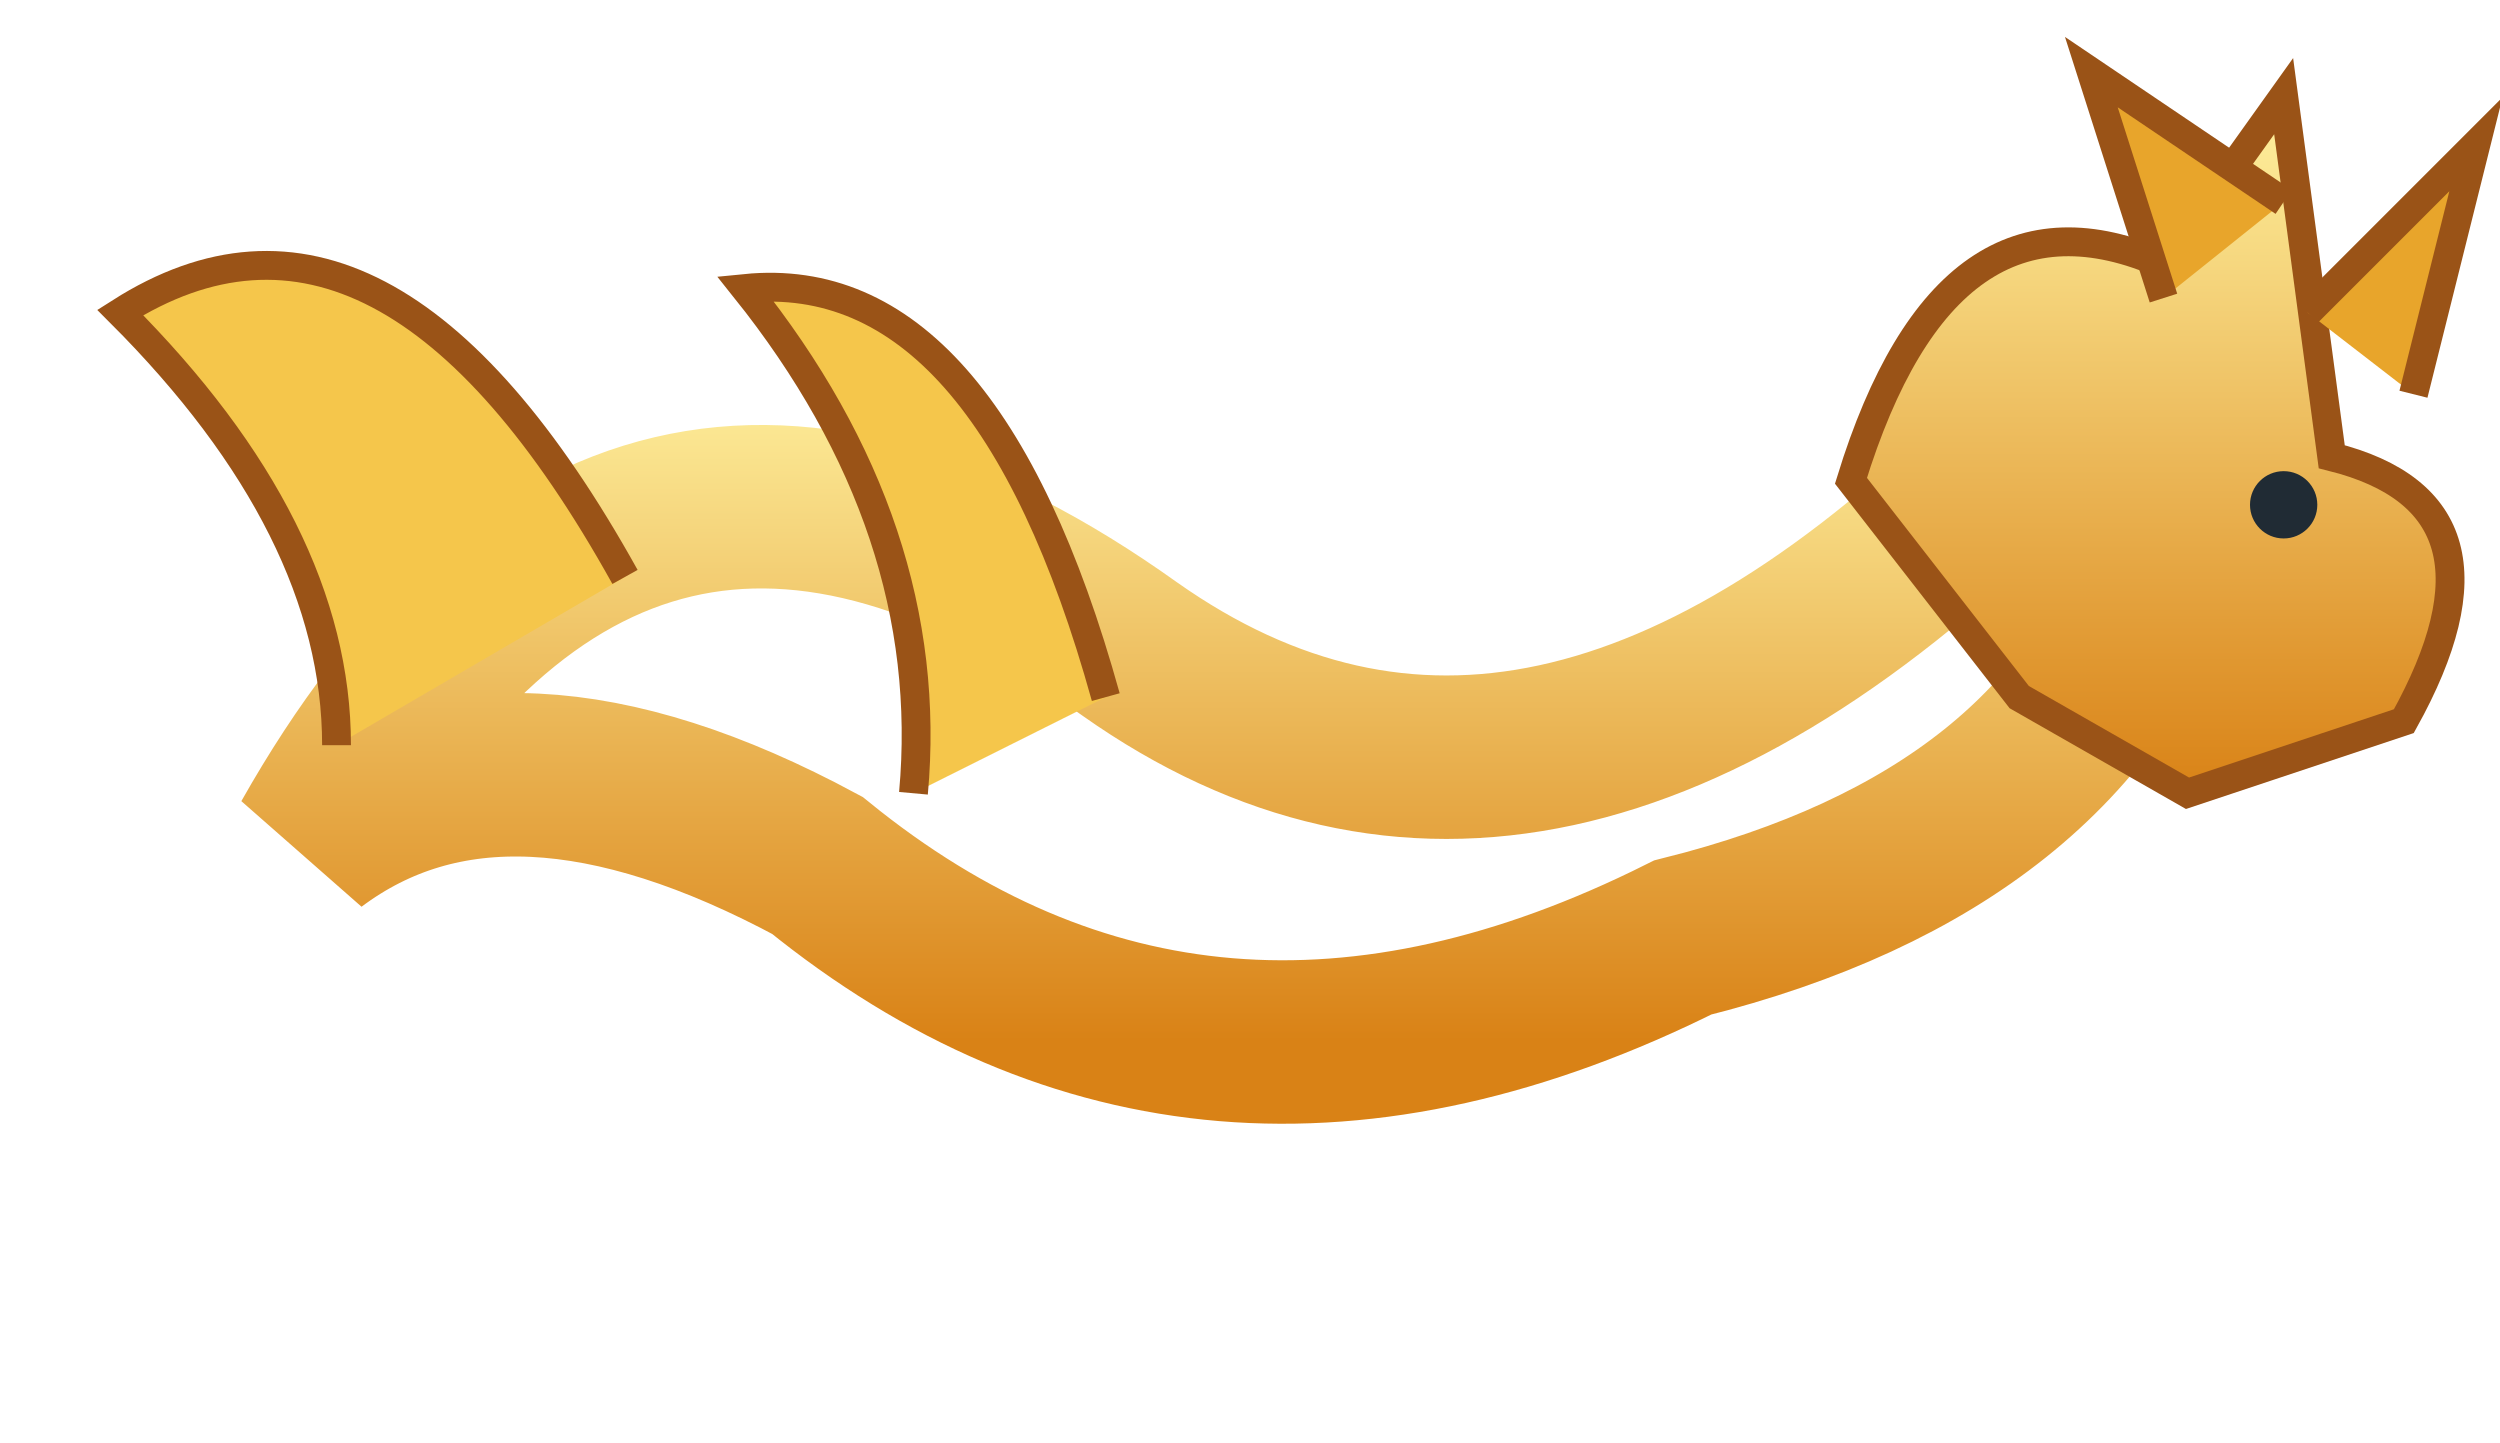
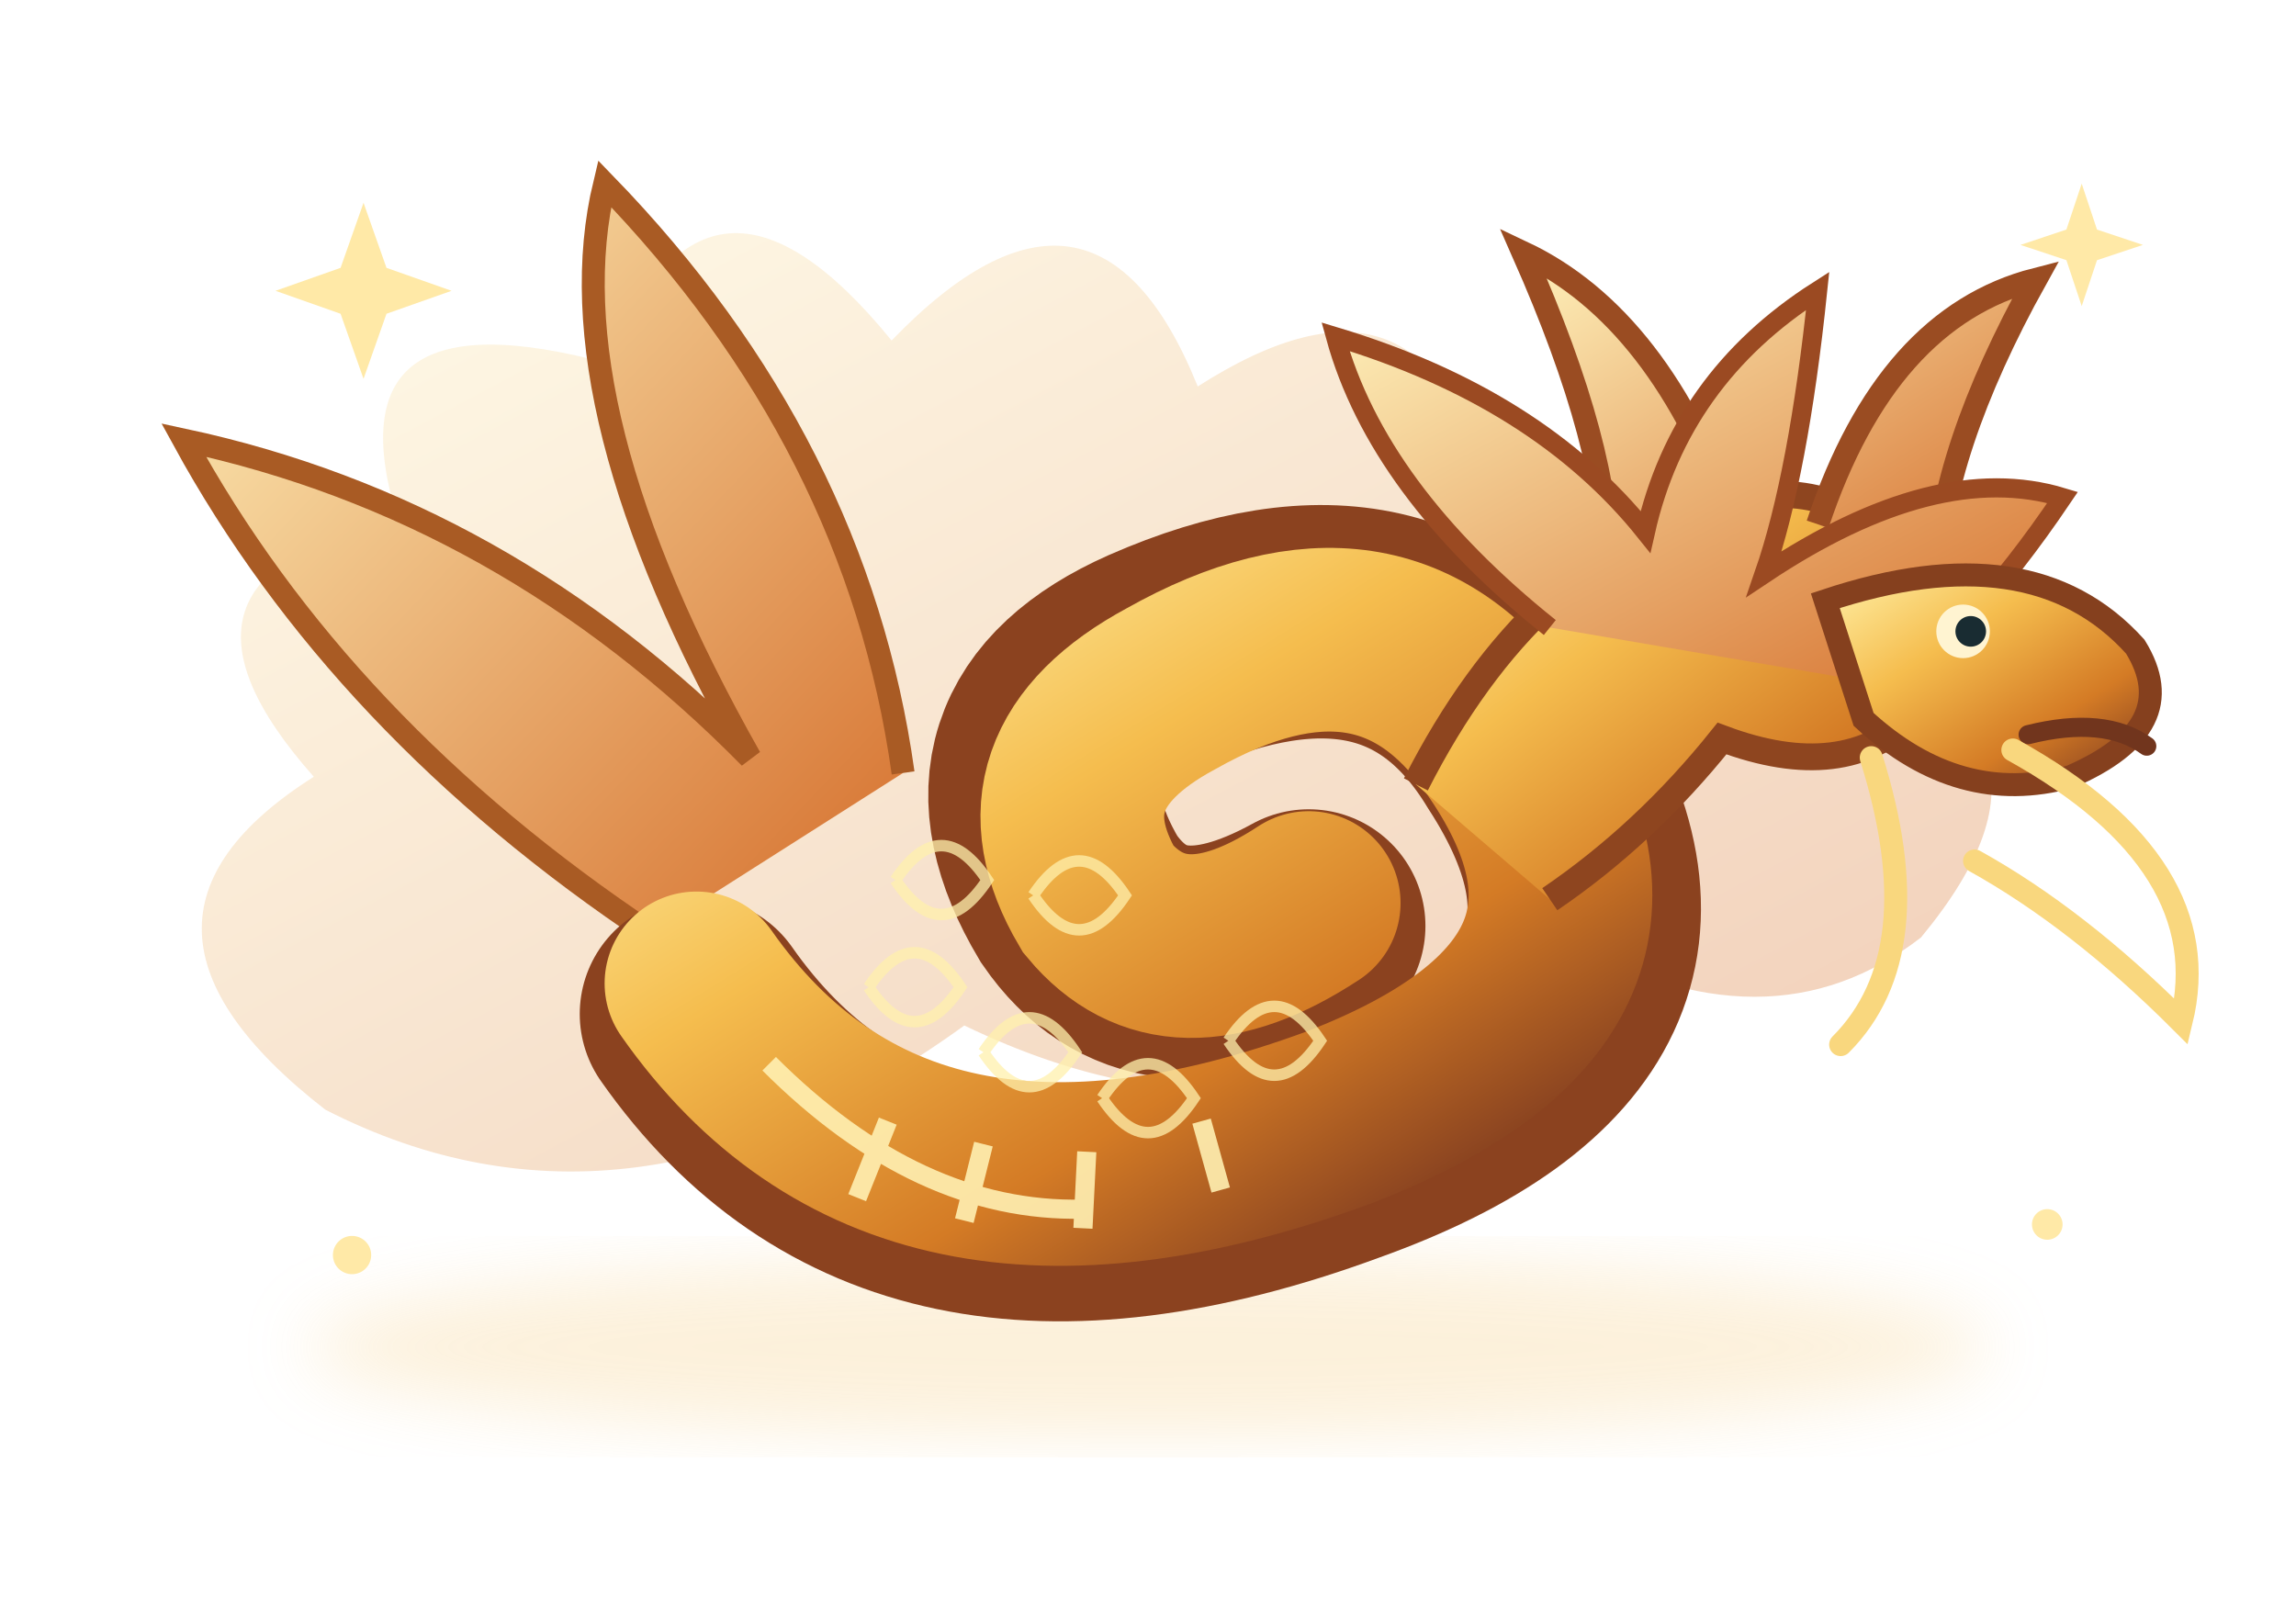
- <svg xmlns="http://www.w3.org/2000/svg" viewBox="0 0 520 300">
+ <svg xmlns="http://www.w3.org/2000/svg" viewBox="0 0 600 420" role="img" aria-labelledby="t">
  <defs>
-     <linearGradient id="d" x2="0" y2="1">
-       <stop stop-color="#fff2a0" />
-       <stop offset="1" stop-color="#d98216" />
+     <linearGradient id="g" x1="0" y1="0" x2="1" y2="1">
+       <stop stop-color="#fff1a8" />
+       <stop offset=".35" stop-color="#f5bd4e" />
+       <stop offset=".7" stop-color="#d47b25" />
+       <stop offset="1" stop-color="#77351f" />
    </linearGradient>
+     <linearGradient id="f" x1="0" y1="0" x2="1" y2="1">
+       <stop stop-color="#fff3bd" />
+       <stop offset="1" stop-color="#d56e2b" />
+     </linearGradient>
+     <filter id="glow">
+       <feGaussianBlur stdDeviation="9" />
+     </filter>
  </defs>
-   <path d="M65 175 Q130 60 235 135 Q320 195 420 95 Q470 45 450 115 Q430 175 350 195 Q250 245 170 180 Q105 145 65 175Z" fill="none" stroke="url(#d)" stroke-width="34" stroke-linecap="round" />
-   <path d="M385 100 Q405 35 450 55 L475 20 L485 95 Q525 105 500 150 L455 165 L420 145Z" fill="url(#d)" stroke="#9a5317" stroke-width="6" />
-   <path d="M450 62 L435 15 L475 42 M480 65 L515 30 L502 82" fill="#e8a52b" stroke="#9a5317" stroke-width="6" />
-   <circle cx="475" cy="105" r="7" fill="#202b34" />
-   <path d="M130 120 Q80 30 25 65 Q70 110 70 155 M230 145 Q205 55 155 60 Q195 110 190 165" fill="#f5c64b" stroke="#9a5317" stroke-width="6" />
+   <ellipse cx="300" cy="352" rx="220" ry="24" fill="#f2b84d" opacity=".2" filter="url(#glow)" />
+   <path d="M85 290Q22 241 82 203Q35 150 104 136Q85 75 159 95Q185 30 233 89Q286 34 313 101Q374 62 388 130Q462 102 473 169Q550 187 502 245Q462 276 408 245Q341 311 252 268Q165 331 85 290Z" fill="url(#f)" opacity=".34" />
+   <path d="M170 244Q89 190 48 115Q132 133 196 198Q144 106 158 48Q224 116 236 202" fill="url(#f)" stroke="#a95b24" stroke-width="6" />
+   <path d="M182 265Q236 342 350 300Q445 266 399 195Q368 144 302 173Q257 193 282 235Q302 264 342 242" fill="none" stroke="#8b421f" stroke-width="61" stroke-linecap="round" />
+   <path d="M182 257Q236 334 350 292Q438 258 392 193Q361 149 306 180Q267 201 287 235Q307 259 342 236" fill="none" stroke="url(#g)" stroke-width="48" stroke-linecap="round" />
+   <path d="M201 278Q240 317 283 316M232 293l-8 20m33-14-5 20m32-18-1 20m31-28 5 18" stroke="#fff0b1" stroke-width="5" fill="none" opacity=".9" />
+   <path d="M370 205Q400 146 449 132Q476 123 497 143Q522 164 500 187Q482 205 450 193Q430 218 405 235" fill="url(#g)" stroke="#8e451f" stroke-width="7" />
+   <path d="M453 137Q434 83 398 66Q421 118 420 148M475 137Q493 83 532 73Q507 118 506 151" fill="url(#f)" stroke="#9a4c22" stroke-width="6" />
+   <path d="M405 164Q360 128 349 88Q402 104 430 139Q439 99 475 76Q470 124 461 150Q506 120 539 130Q514 167 493 179" fill="url(#f)" stroke="#9b4a22" stroke-width="5" />
+   <path d="M477 157Q531 139 558 169Q571 190 541 203Q512 211 487 188Z" fill="url(#g)" stroke="#85401e" stroke-width="6" />
+   <circle cx="513" cy="165" r="7" fill="#fff4d1" />
+   <circle cx="515" cy="165" r="4" fill="#192c32" />
+   <path d="M530 192Q550 187 561 195" fill="none" stroke="#71351d" stroke-width="5" stroke-linecap="round" />
+   <path d="M526 196Q580 226 570 267Q543 240 516 225M489 198Q505 249 481 273" fill="none" stroke="#f9d77e" stroke-width="6" stroke-linecap="round" />
+   <g fill="none" stroke="#fff0ac" stroke-width="3" opacity=".75">
+     <path d="M227 258q12-18 24 0q-12 18-24 0m30 17q12-18 24 0q-12 18-24 0m31 12q12-18 24 0q-12 18-24 0m33-15q12-18 24 0q-12 18-24 0m-87-42q12-18 24 0q-12 18-24 0m36 4q12-18 24 0q-12 18-24 0" />
+   </g>
+   <g fill="#ffe9a7">
+     <path d="M95 53l6 17 17 6-17 6-6 17-6-17-17-6 17-6z" />
+     <path d="M544 48l4 12 12 4-12 4-4 12-4-12-12-4 12-4z" />
+     <circle cx="92" cy="328" r="5" />
+     <circle cx="535" cy="320" r="4" />
+   </g>
</svg>
